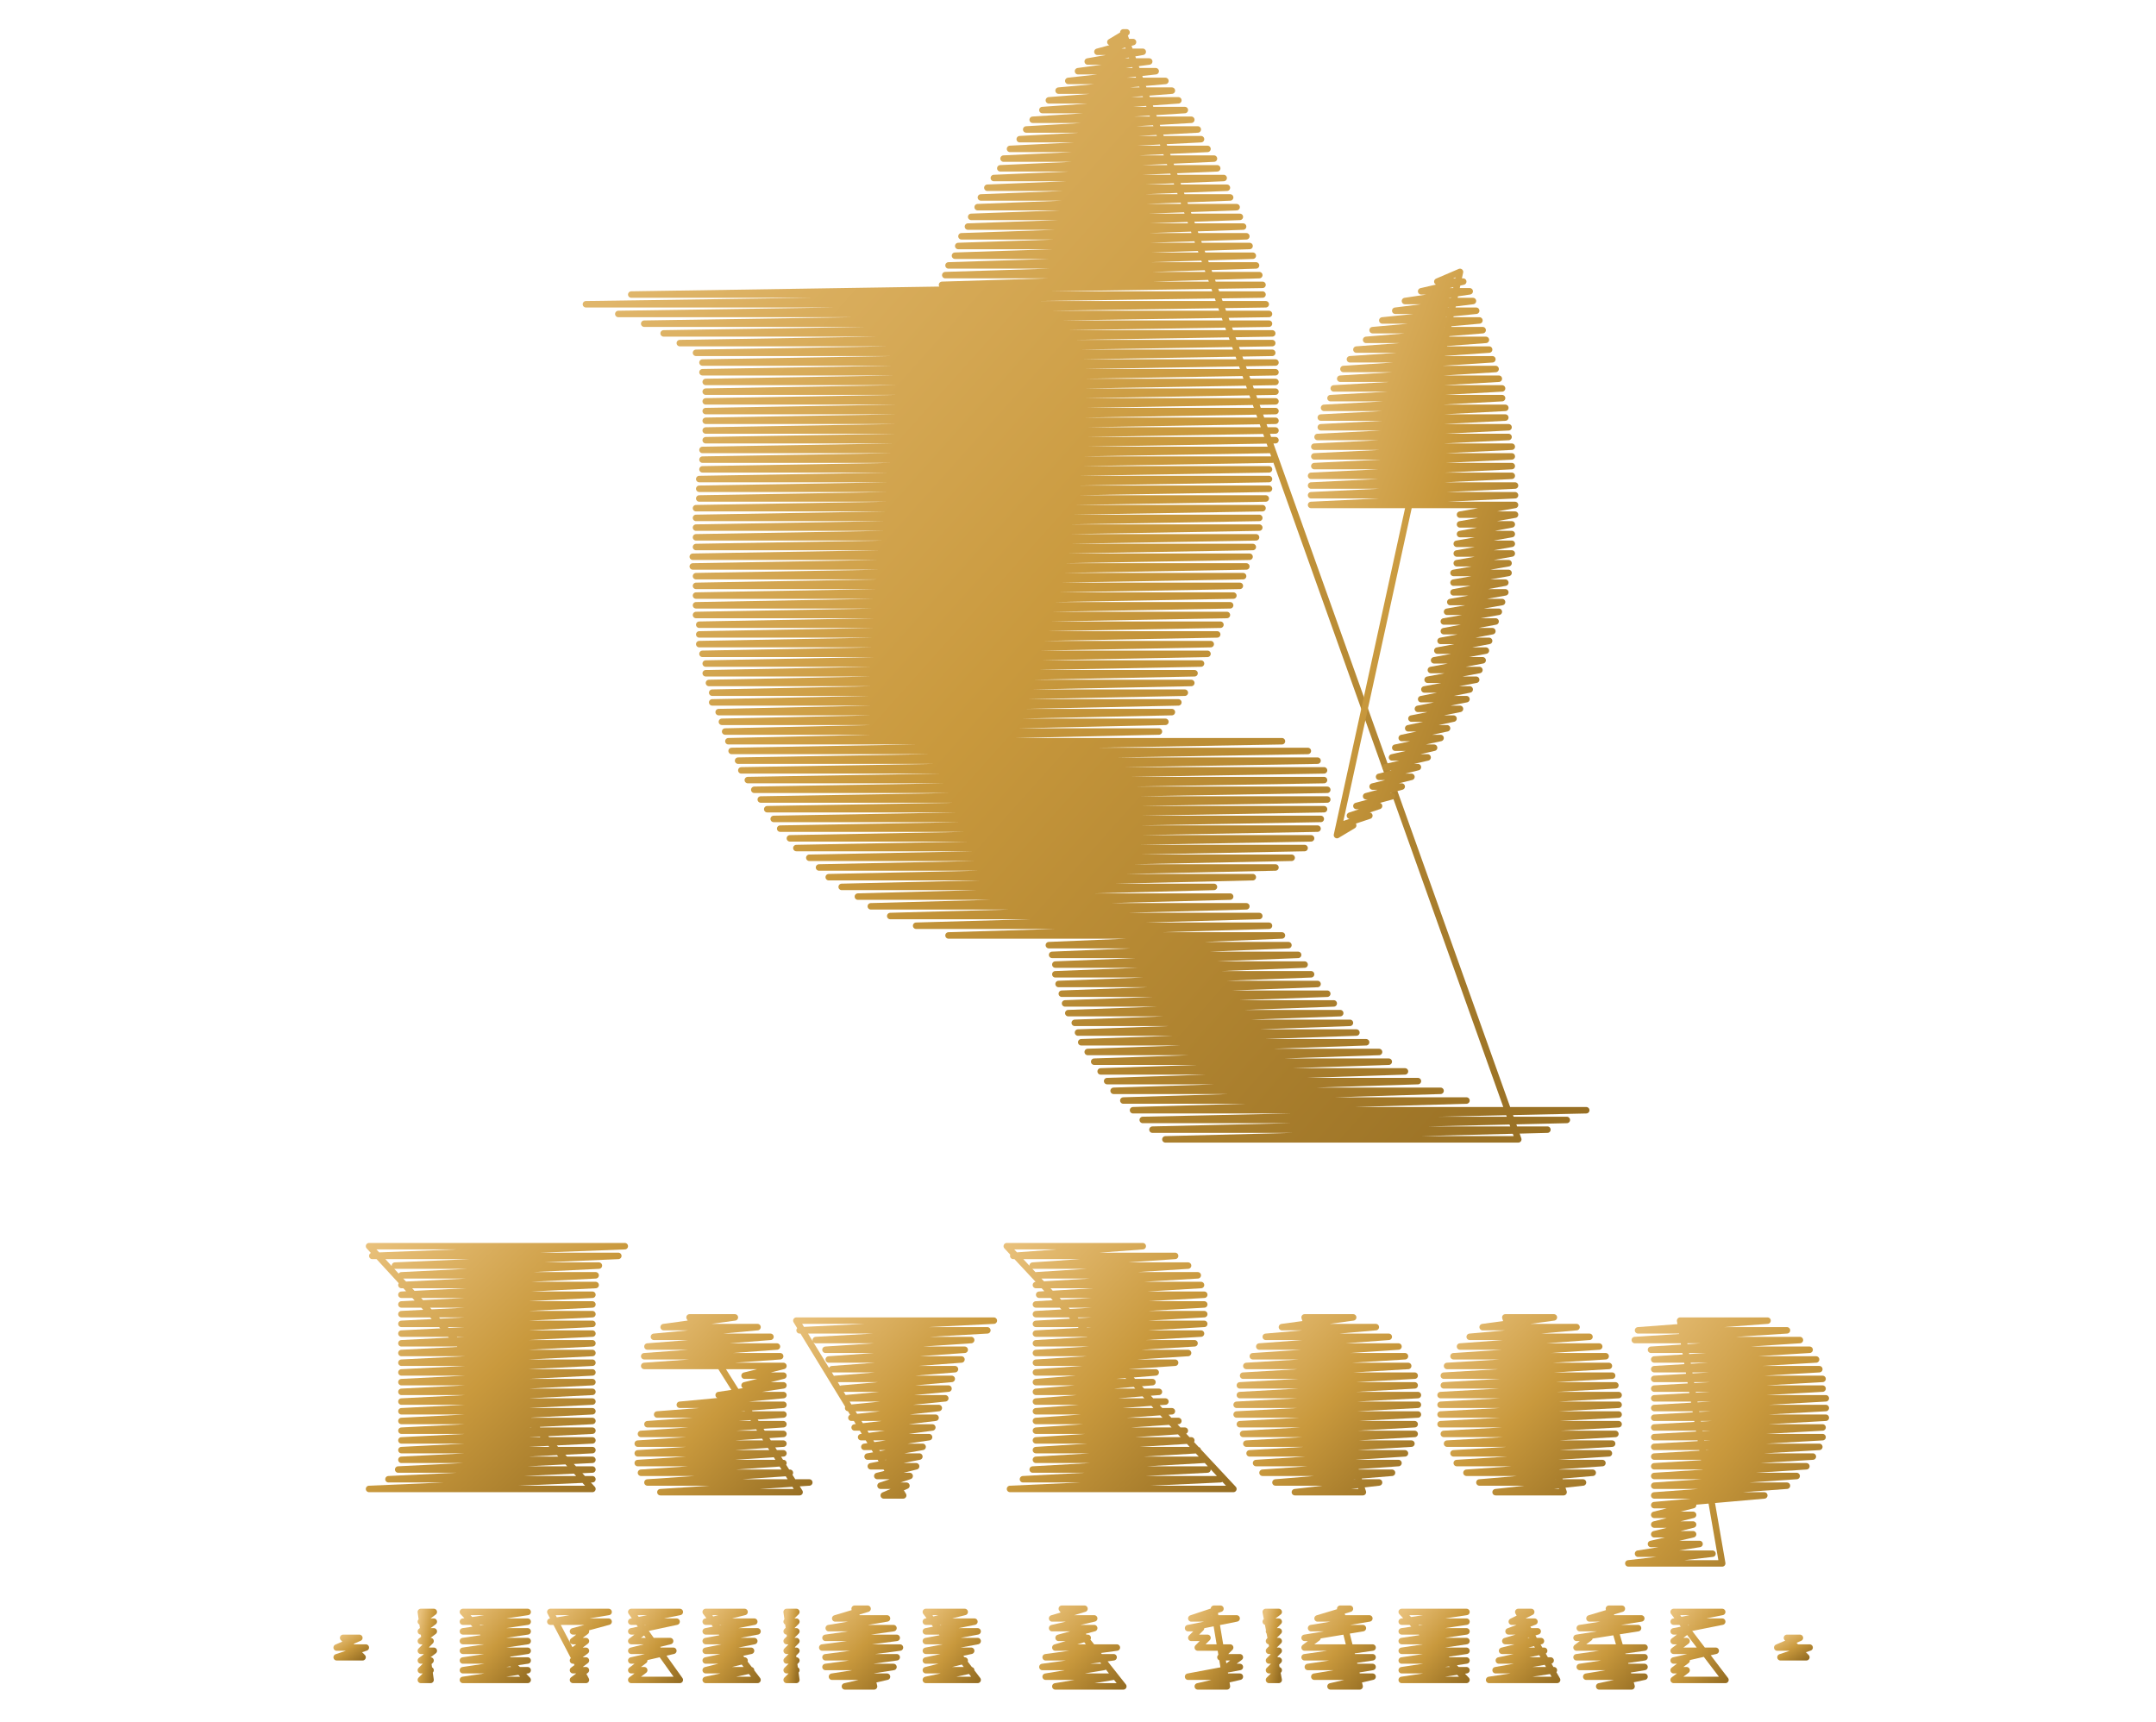
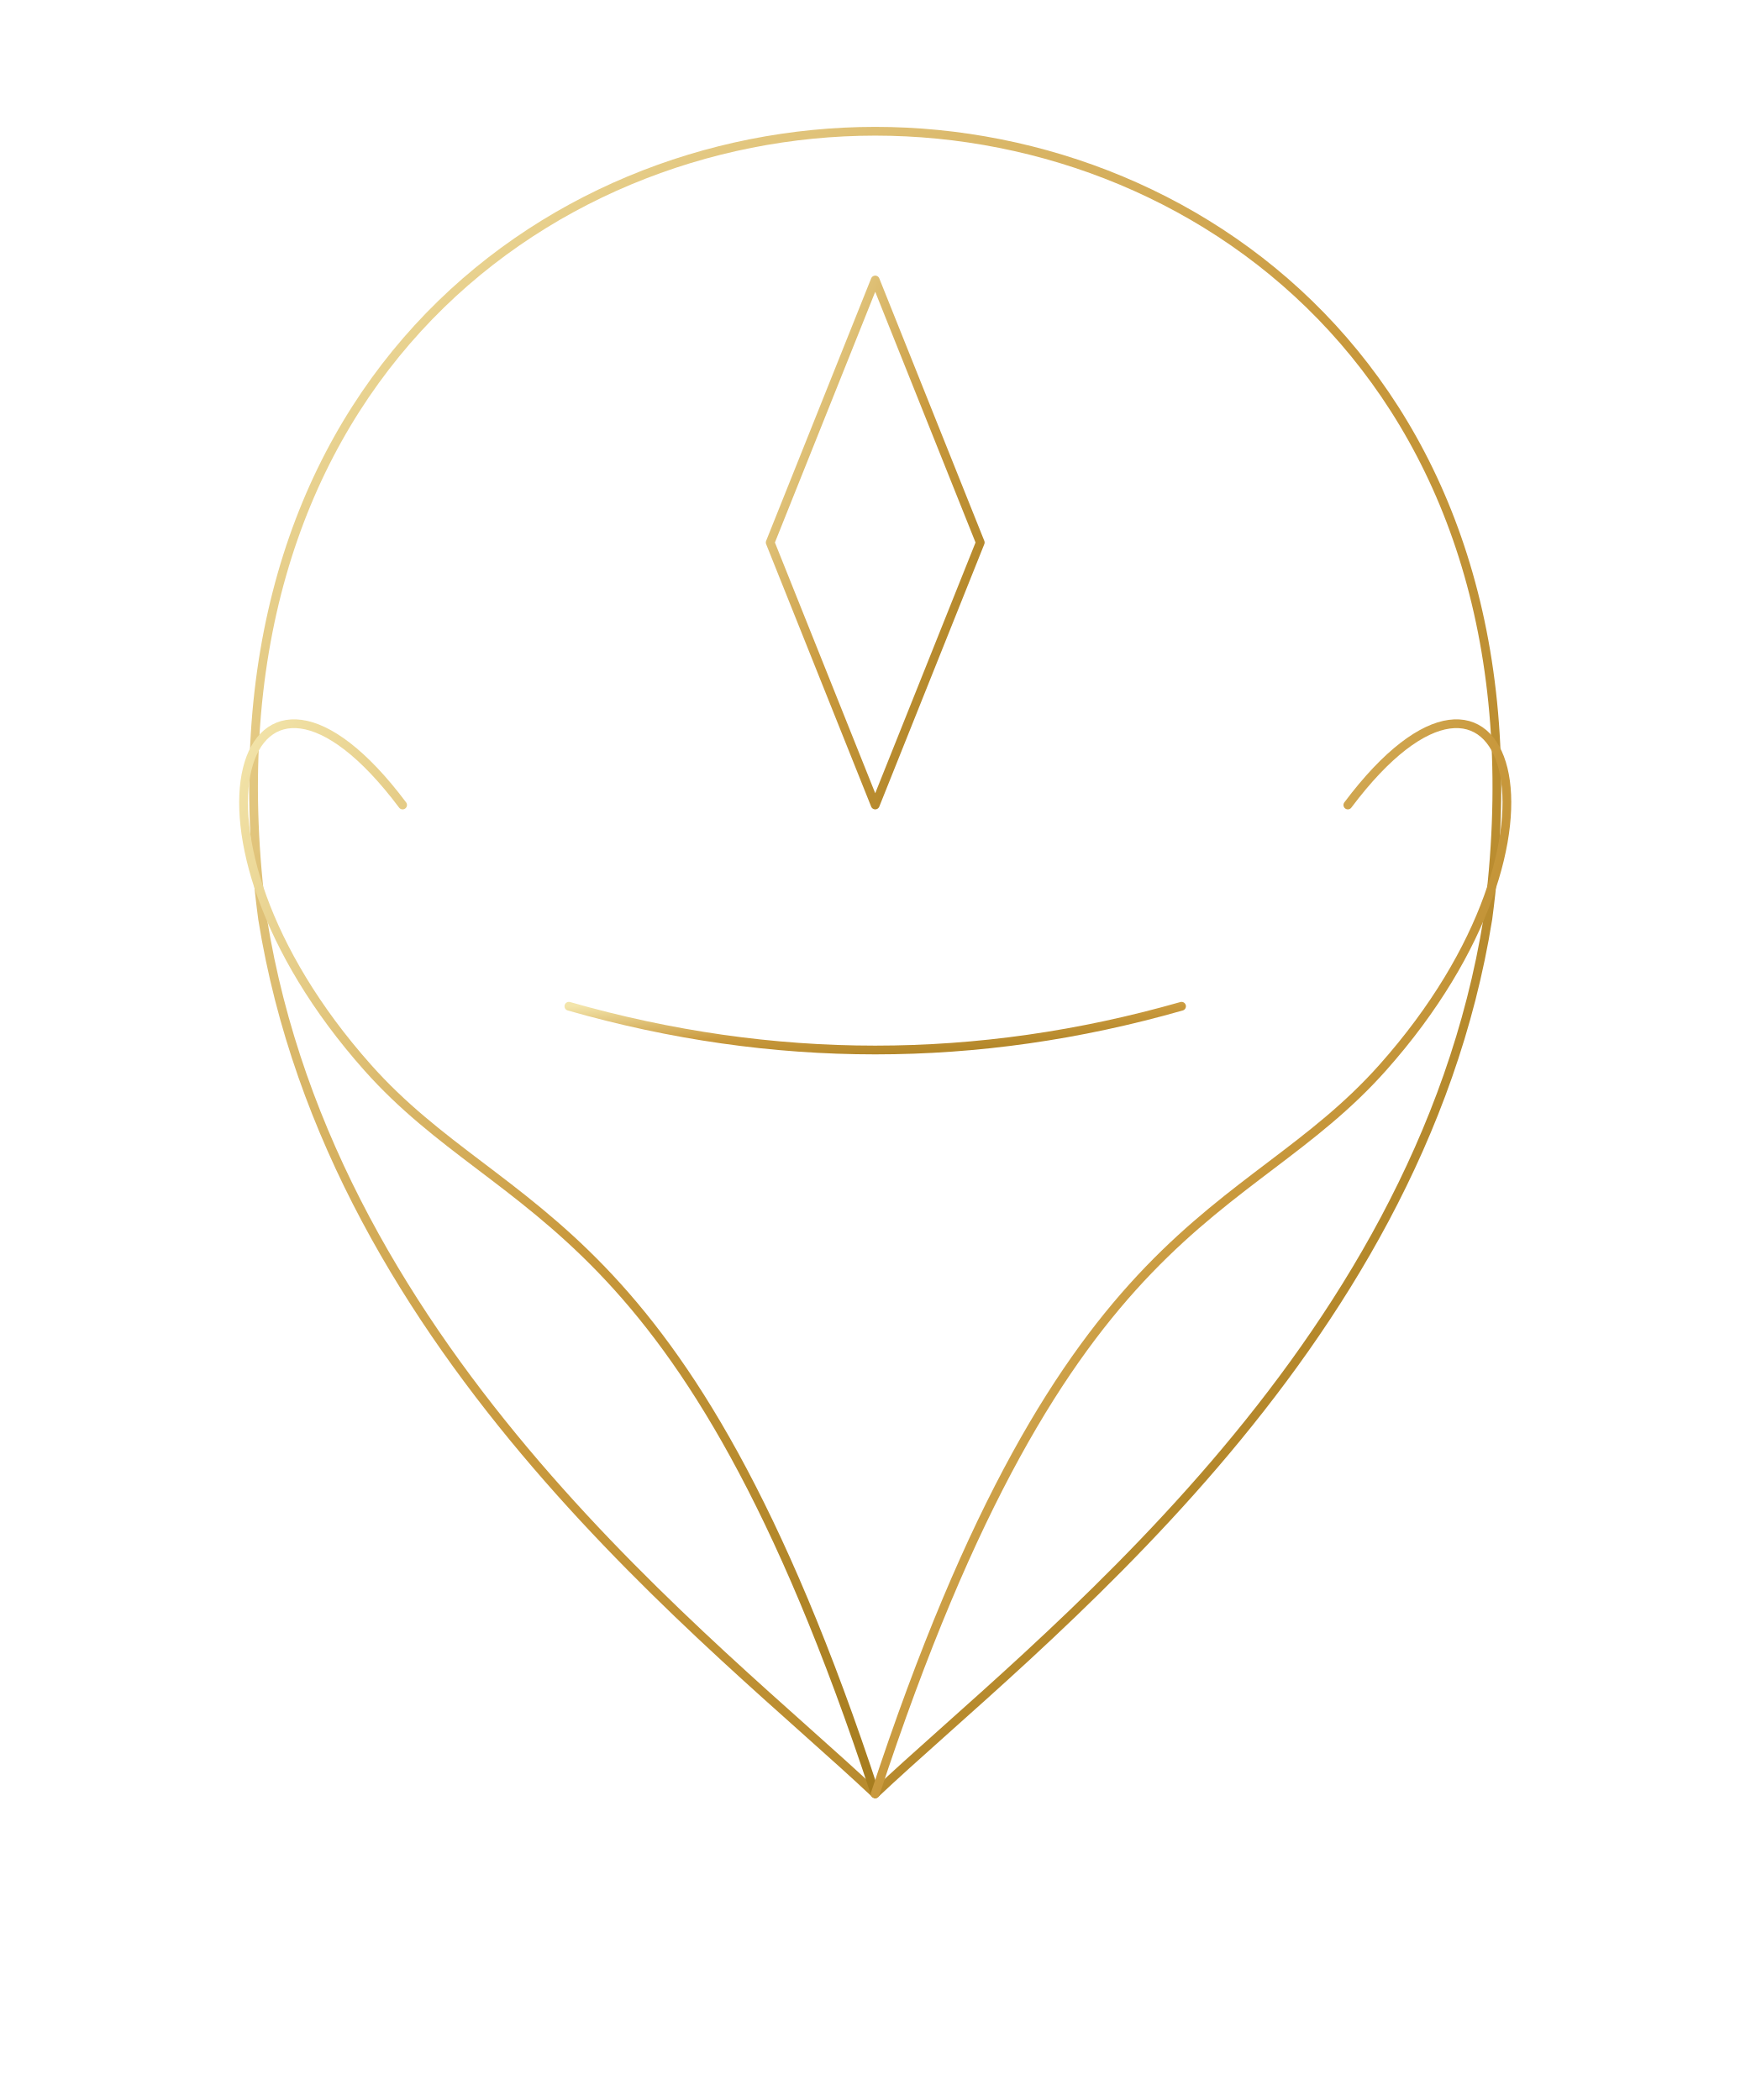
- <svg xmlns="http://www.w3.org/2000/svg" viewBox="0 0 666 532" class="ld-official-svg">
+ <svg xmlns="http://www.w3.org/2000/svg" viewBox="0 0 200 240" fill="none" class="ld-official-svg" aria-label="NavRoop Official Logo">
  <defs>
    <linearGradient id="goldGrad" x1="0%" y1="0%" x2="100%" y2="100%">
-       <stop offset="0%" stop-color="#e8c07a" />
+       <stop offset="0%" stop-color="#f3e5ab" />
      <stop offset="50%" stop-color="#c9993d" />
-       <stop offset="100%" stop-color="#966e23" />
+       <stop offset="100%" stop-color="#a67c1e" />
    </linearGradient>
  </defs>
-   <g fill="none" stroke="url(#goldGrad)" stroke-linecap="round" stroke-linejoin="round">
-     <path class="ld-path ld-path-0" stroke-width="2" d="M 347 10 L 348 10 L 343 13 L 350 13 L 339 16 L 353 16 L 336 19 L 355 19 L 333 22 L 357 22 L 330 25 L 360 25 L 327 28 L 362 28 L 324 31 L 364 31 L 322 34 L 366 34 L 319 37 L 368 37 L 317 40 L 370 40 L 315 43 L 371 43 L 312 46 L 373 46 L 310 49 L 375 49 L 309 52 L 376 52 L 307 55 L 378 55 L 305 58 L 379 58 L 303 61 L 380 61 L 302 64 L 382 64 L 300 67 L 383 67 L 299 70 L 384 70 L 297 73 L 385 73 L 296 76 L 386 76 L 295 79 L 387 79 L 293 82 L 388 82 L 292 85 L 389 85 L 291 88 L 390 88 L 195 91 L 390 91 L 181 94 L 391 94 L 191 97 L 392 97 L 199 100 L 392 100 L 205 103 L 393 103 L 210 106 L 393 106 L 215 109 L 393 109 L 217 112 L 394 112 L 217 115 L 394 115 L 218 118 L 394 118 L 218 121 L 394 121 L 218 124 L 394 124 L 218 127 L 394 127 L 218 130 L 394 130 L 218 133 L 394 133 L 218 136 L 394 136 L 217 139 L 393 139 L 217 142 L 393 142 L 217 145 L 392 145 L 216 148 L 392 148 L 216 151 L 392 151 L 216 154 L 391 154 L 215 157 L 390 157 L 215 160 L 389 160 L 215 163 L 389 163 L 215 166 L 388 166 L 215 169 L 387 169 L 214 172 L 386 172 L 214 175 L 385 175 L 215 178 L 384 178 L 215 181 L 383 181 L 215 184 L 381 184 L 215 187 L 380 187 L 215 190 L 379 190 L 216 193 L 377 193 L 216 196 L 376 196 L 216 199 L 374 199 L 217 202 L 373 202 L 218 205 L 371 205 L 218 208 L 369 208 L 219 211 L 368 211 L 220 214 L 366 214 L 220 217 L 364 217 L 222 220 L 362 220 L 223 223 L 360 223 L 224 226 L 358 226 L 225 229 L 396 229 L 226 232 L 404 232 L 228 235 L 407 235 L 229 238 L 409 238 L 231 241 L 409 241 L 233 244 L 410 244 L 235 247 L 410 247 L 237 250 L 409 250 L 239 253 L 408 253 L 241 256 L 407 256 L 244 259 L 405 259 L 246 262 L 403 262 L 250 265 L 399 265 L 253 268 L 394 268 L 256 271 L 387 271 L 260 274 L 375 274 L 265 277 L 380 277 L 269 280 L 385 280 L 275 283 L 389 283 L 283 286 L 392 286 L 293 289 L 396 289 L 324 292 L 398 292 L 325 295 L 401 295 L 326 298 L 403 298 L 326 301 L 405 301 L 327 304 L 407 304 L 328 307 L 410 307 L 329 310 L 412 310 L 330 313 L 414 313 L 332 316 L 417 316 L 333 319 L 419 319 L 334 322 L 422 322 L 336 325 L 426 325 L 338 328 L 429 328 L 340 331 L 434 331 L 342 334 L 438 334 L 344 337 L 445 337 L 347 340 L 453 340 L 350 343 L 490 343 L 353 346 L 484 346 L 356 349 L 478 349 L 360 352 L 469 352 Z" />
-     <path class="ld-path ld-path-1" stroke-width="2" d="M 451 84 L 451 84 L 444 87 L 452 87 L 439 90 L 454 90 L 434 93 L 455 93 L 431 96 L 456 96 L 427 99 L 457 99 L 424 102 L 458 102 L 422 105 L 459 105 L 419 108 L 460 108 L 417 111 L 461 111 L 415 114 L 462 114 L 414 117 L 463 117 L 412 120 L 464 120 L 411 123 L 464 123 L 409 126 L 465 126 L 408 129 L 465 129 L 408 132 L 466 132 L 407 135 L 466 135 L 406 138 L 467 138 L 406 141 L 467 141 L 406 144 L 467 144 L 405 147 L 467 147 L 405 150 L 468 150 L 405 153 L 468 153 L 405 156 L 468 156 L 451 159 L 468 159 L 451 162 L 467 162 L 451 165 L 467 165 L 450 168 L 467 168 L 450 171 L 467 171 L 450 174 L 466 174 L 449 177 L 466 177 L 449 180 L 465 180 L 449 183 L 465 183 L 448 186 L 464 186 L 447 189 L 463 189 L 446 192 L 462 192 L 446 195 L 461 195 L 445 198 L 460 198 L 444 201 L 459 201 L 443 204 L 458 204 L 442 207 L 457 207 L 441 210 L 456 210 L 440 213 L 454 213 L 439 216 L 453 216 L 438 219 L 451 219 L 436 222 L 449 222 L 435 225 L 447 225 L 433 228 L 445 228 L 431 231 L 443 231 L 430 234 L 441 234 L 428 237 L 438 237 L 426 240 L 436 240 L 424 243 L 433 243 L 422 246 L 430 246 L 419 249 L 426 249 L 417 252 L 423 252 L 414 255 L 418 255 L 413 258 L 413 258 Z" />
-     <path class="ld-path ld-path-2" stroke-width="2" d="M 114 385 L 193 385 L 115 388 L 191 388 L 122 391 L 185 391 L 124 394 L 184 394 L 124 397 L 184 397 L 124 400 L 183 400 L 124 403 L 183 403 L 124 406 L 183 406 L 124 409 L 183 409 L 124 412 L 183 412 L 124 415 L 183 415 L 124 418 L 183 418 L 124 421 L 183 421 L 124 424 L 183 424 L 124 427 L 183 427 L 124 430 L 183 430 L 124 433 L 183 433 L 124 436 L 183 436 L 124 439 L 183 439 L 124 442 L 183 442 L 124 445 L 183 445 L 124 448 L 183 448 L 124 451 L 183 451 L 123 454 L 183 454 L 120 457 L 183 457 L 114 460 L 183 460 Z" />
-     <path class="ld-path ld-path-3" stroke-width="2" d="M 311 385 L 353 385 L 313 388 L 363 388 L 319 391 L 367 391 L 320 394 L 370 394 L 320 397 L 371 397 L 321 400 L 372 400 L 320 403 L 372 403 L 320 406 L 372 406 L 320 409 L 372 409 L 320 412 L 371 412 L 320 415 L 369 415 L 320 418 L 367 418 L 320 421 L 363 421 L 320 424 L 357 424 L 320 427 L 356 427 L 320 430 L 358 430 L 320 433 L 360 433 L 320 436 L 362 436 L 320 439 L 364 439 L 320 442 L 366 442 L 320 445 L 368 445 L 320 448 L 370 448 L 320 451 L 372 451 L 319 454 L 373 454 L 316 457 L 377 457 L 312 460 L 381 460 Z" />
-     <path class="ld-path ld-path-4" stroke-width="2" d="M 213 407 L 227 407 L 205 410 L 234 410 L 202 413 L 238 413 L 200 416 L 240 416 L 199 419 L 241 419 L 199 422 L 242 422 L 230 425 L 242 425 L 230 428 L 242 428 L 222 431 L 242 431 L 210 434 L 242 434 L 203 437 L 242 437 L 200 440 L 242 440 L 198 443 L 242 443 L 197 446 L 242 446 L 197 449 L 242 449 L 197 452 L 242 452 L 198 455 L 244 455 L 200 458 L 250 458 L 204 461 L 247 461 Z" />
-     <path class="ld-path ld-path-5" stroke-width="2" d="M 403 407 L 418 407 L 396 410 L 425 410 L 391 413 L 429 413 L 389 416 L 432 416 L 387 419 L 434 419 L 385 422 L 435 422 L 384 425 L 437 425 L 383 428 L 437 428 L 383 431 L 438 431 L 382 434 L 438 434 L 382 437 L 438 437 L 383 440 L 437 440 L 384 443 L 437 443 L 385 446 L 436 446 L 386 449 L 434 449 L 388 452 L 432 452 L 390 455 L 430 455 L 394 458 L 426 458 L 400 461 L 421 461 Z" />
-     <path class="ld-path ld-path-6" stroke-width="2" d="M 465 407 L 480 407 L 458 410 L 487 410 L 454 413 L 491 413 L 451 416 L 494 416 L 449 419 L 496 419 L 447 422 L 497 422 L 446 425 L 498 425 L 446 428 L 499 428 L 445 431 L 500 431 L 445 434 L 500 434 L 445 437 L 500 437 L 445 440 L 500 440 L 446 443 L 499 443 L 447 446 L 498 446 L 449 449 L 497 449 L 450 452 L 495 452 L 453 455 L 492 455 L 457 458 L 489 458 L 462 461 L 483 461 Z" />
-     <path class="ld-path ld-path-7" stroke-width="2" d="M 246 408 L 307 408 L 247 411 L 305 411 L 252 414 L 300 414 L 255 417 L 298 417 L 256 420 L 297 420 L 257 423 L 295 423 L 258 426 L 294 426 L 260 429 L 293 429 L 261 432 L 292 432 L 262 435 L 290 435 L 263 438 L 289 438 L 264 441 L 288 441 L 266 444 L 287 444 L 267 447 L 285 447 L 268 450 L 284 450 L 269 453 L 283 453 L 271 456 L 281 456 L 272 459 L 280 459 L 273 462 L 279 462 Z" />
-     <path class="ld-path ld-path-8" stroke-width="2" d="M 519 408 L 546 408 L 506 411 L 552 411 L 505 414 L 556 414 L 510 417 L 559 417 L 511 420 L 561 420 L 511 423 L 562 423 L 511 426 L 563 426 L 511 429 L 563 429 L 511 432 L 564 432 L 511 435 L 564 435 L 511 438 L 564 438 L 511 441 L 563 441 L 511 444 L 563 444 L 511 447 L 562 447 L 511 450 L 560 450 L 511 453 L 558 453 L 511 456 L 555 456 L 511 459 L 552 459 L 511 462 L 545 462 L 511 465 L 523 465 L 511 468 L 523 468 L 511 471 L 523 471 L 511 474 L 523 474 L 510 477 L 525 477 L 506 480 L 529 480 L 503 483 L 532 483 Z" />
-     <path class="ld-path ld-path-9" stroke-width="2" d="M 264 497 L 268 497 L 258 500 L 274 500 L 256 503 L 276 503 L 255 506 L 277 506 L 254 509 L 278 509 L 255 512 L 277 512 L 255 515 L 276 515 L 257 518 L 274 518 L 261 521 L 270 521 Z" />
-     <path class="ld-path ld-path-10" stroke-width="2" d="M 328 497 L 335 497 L 325 500 L 338 500 L 325 503 L 338 503 L 327 506 L 336 506 L 326 509 L 345 509 L 323 512 L 344 512 L 322 515 L 341 515 L 323 518 L 344 518 L 326 521 L 347 521 Z" />
-     <path class="ld-path ld-path-11" stroke-width="2" d="M 375 497 L 377 497 L 368 500 L 382 500 L 367 503 L 371 503 L 368 506 L 373 506 L 370 509 L 380 509 L 377 512 L 383 512 L 379 515 L 383 515 L 367 518 L 383 518 L 370 521 L 379 521 Z" />
-     <path class="ld-path ld-path-12" stroke-width="2" d="M 414 497 L 417 497 L 407 500 L 423 500 L 405 503 L 421 503 L 403 506 L 407 506 L 403 509 L 424 509 L 403 512 L 424 512 L 404 515 L 424 515 L 406 518 L 424 518 L 411 521 L 420 521 Z" />
-     <path class="ld-path ld-path-13" stroke-width="2" d="M 497 497 L 501 497 L 491 500 L 507 500 L 488 503 L 506 503 L 487 506 L 491 506 L 487 509 L 508 509 L 487 512 L 508 512 L 488 515 L 508 515 L 490 518 L 508 518 L 494 521 L 504 521 Z" />
-     <path class="ld-path ld-path-14" stroke-width="2" d="M 130 498 L 134 498 L 130 501 L 134 501 L 130 504 L 134 504 L 130 507 L 133 507 L 130 510 L 134 510 L 130 513 L 133 513 L 130 516 L 133 516 L 130 519 L 133 519 Z" />
-     <path class="ld-path ld-path-15" stroke-width="2" d="M 143 498 L 163 498 L 143 501 L 163 501 L 143 504 L 163 504 L 143 507 L 163 507 L 143 510 L 163 510 L 143 513 L 163 513 L 143 516 L 163 516 L 143 519 L 163 519 Z" />
-     <path class="ld-path ld-path-16" stroke-width="2" d="M 170 498 L 188 498 L 170 501 L 188 501 L 177 504 L 181 504 L 177 507 L 181 507 L 177 510 L 181 510 L 177 513 L 181 513 L 177 516 L 181 516 L 177 519 L 181 519 Z" />
-     <path class="ld-path ld-path-17" stroke-width="2" d="M 195 498 L 210 498 L 195 501 L 209 501 L 195 504 L 199 504 L 195 507 L 207 507 L 195 510 L 208 510 L 195 513 L 199 513 L 195 516 L 199 516 L 195 519 L 210 519 Z" />
-     <path class="ld-path ld-path-18" stroke-width="2" d="M 218 498 L 230 498 L 218 501 L 233 501 L 218 504 L 234 504 L 218 507 L 233 507 L 218 510 L 232 510 L 218 513 L 230 513 L 218 516 L 232 516 L 218 519 L 234 519 Z" />
-     <path class="ld-path ld-path-19" stroke-width="2" d="M 243 498 L 246 498 L 243 501 L 246 501 L 243 504 L 246 504 L 243 507 L 246 507 L 243 510 L 246 510 L 243 513 L 246 513 L 243 516 L 246 516 L 243 519 L 246 519 Z" />
-     <path class="ld-path ld-path-20" stroke-width="2" d="M 286 498 L 298 498 L 286 501 L 301 501 L 286 504 L 302 504 L 286 507 L 302 507 L 286 510 L 300 510 L 286 513 L 298 513 L 286 516 L 300 516 L 286 519 L 302 519 Z" />
-     <path class="ld-path ld-path-21" stroke-width="2" d="M 391 498 L 395 498 L 391 501 L 395 501 L 392 504 L 395 504 L 392 507 L 395 507 L 392 510 L 395 510 L 392 513 L 395 513 L 392 516 L 395 516 L 392 519 L 395 519 Z" />
-     <path class="ld-path ld-path-22" stroke-width="2" d="M 433 498 L 453 498 L 433 501 L 453 501 L 433 504 L 453 504 L 433 507 L 453 507 L 433 510 L 453 510 L 433 513 L 453 513 L 433 516 L 453 516 L 433 519 L 453 519 Z" />
-     <path class="ld-path ld-path-23" stroke-width="2" d="M 469 498 L 473 498 L 467 501 L 474 501 L 466 504 L 475 504 L 465 507 L 476 507 L 464 510 L 477 510 L 463 513 L 479 513 L 462 516 L 480 516 L 460 519 L 481 519 Z" />
-     <path class="ld-path ld-path-24" stroke-width="2" d="M 517 498 L 532 498 L 517 501 L 532 501 L 517 504 L 521 504 L 517 507 L 521 507 L 517 510 L 530 510 L 517 513 L 521 513 L 517 516 L 521 516 L 517 519 L 533 519 Z" />
-     <path class="ld-path ld-path-25" stroke-width="2" d="M 106 506 L 111 506 L 104 509 L 113 509 L 104 512 L 112 512 Z" />
-     <path class="ld-path ld-path-26" stroke-width="2" d="M 552 506 L 556 506 L 549 509 L 559 509 L 550 512 L 558 512 Z" />
-   </g>
+   <path class="ld-path ld-p1" d="M 100 15 C 62 15 22 45 30 105 C 38 155 82 188 100 205 C 118 188 162 155 170 105 C 178 45 138 15 100 15 Z" stroke="url(#goldGrad)" stroke-linecap="round" stroke-linejoin="round" />
+   <path class="ld-path ld-p2" d="M 46 92 C 28 68 18 95 42 122 C 58 140 78 138 100 205" stroke="url(#goldGrad)" stroke-linecap="round" />
+   <path class="ld-path ld-p3" d="M 154 92 C 172 68 182 95 158 122 C 142 140 122 138 100 205" stroke="url(#goldGrad)" stroke-linecap="round" />
+   <path class="ld-path ld-p4" d="M 100 32 L 112 62 L 100 92 L 88 62 Z" stroke="url(#goldGrad)" stroke-linecap="round" stroke-linejoin="round" />
+   <path class="ld-path ld-p5" d="M 65 115 Q 100 125 135 115" stroke="url(#goldGrad)" stroke-linecap="round" />
</svg>
